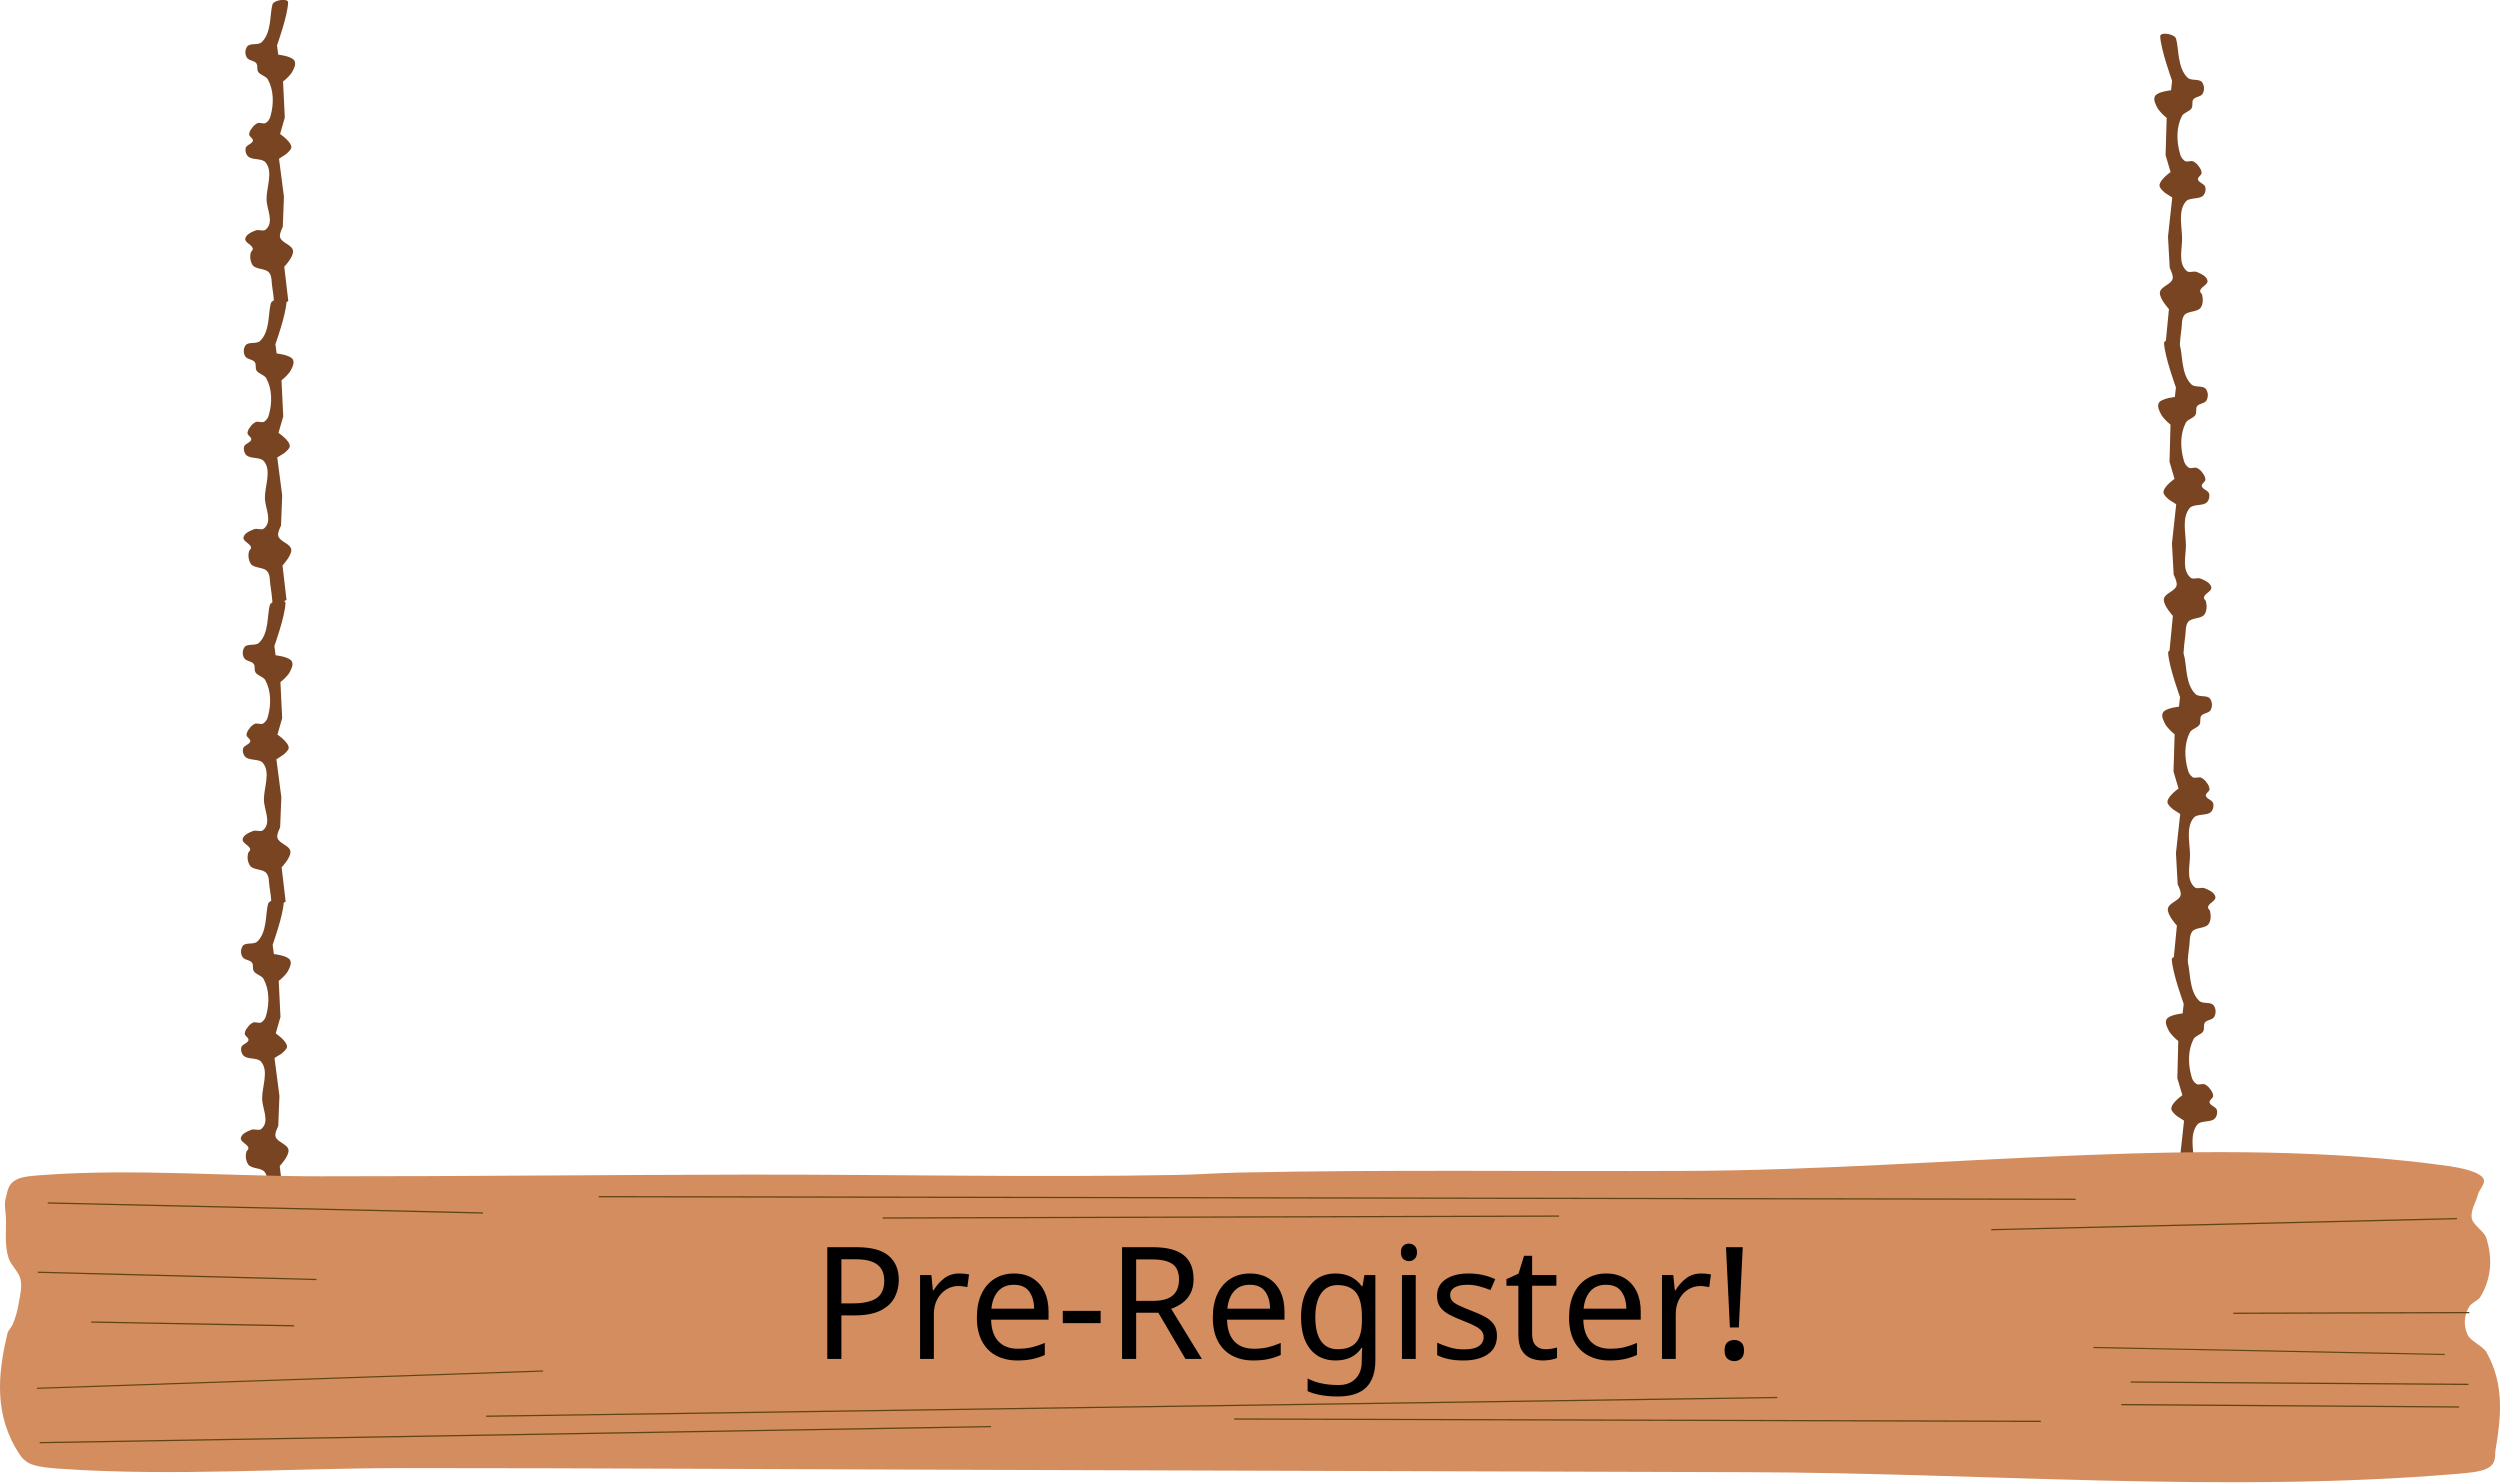
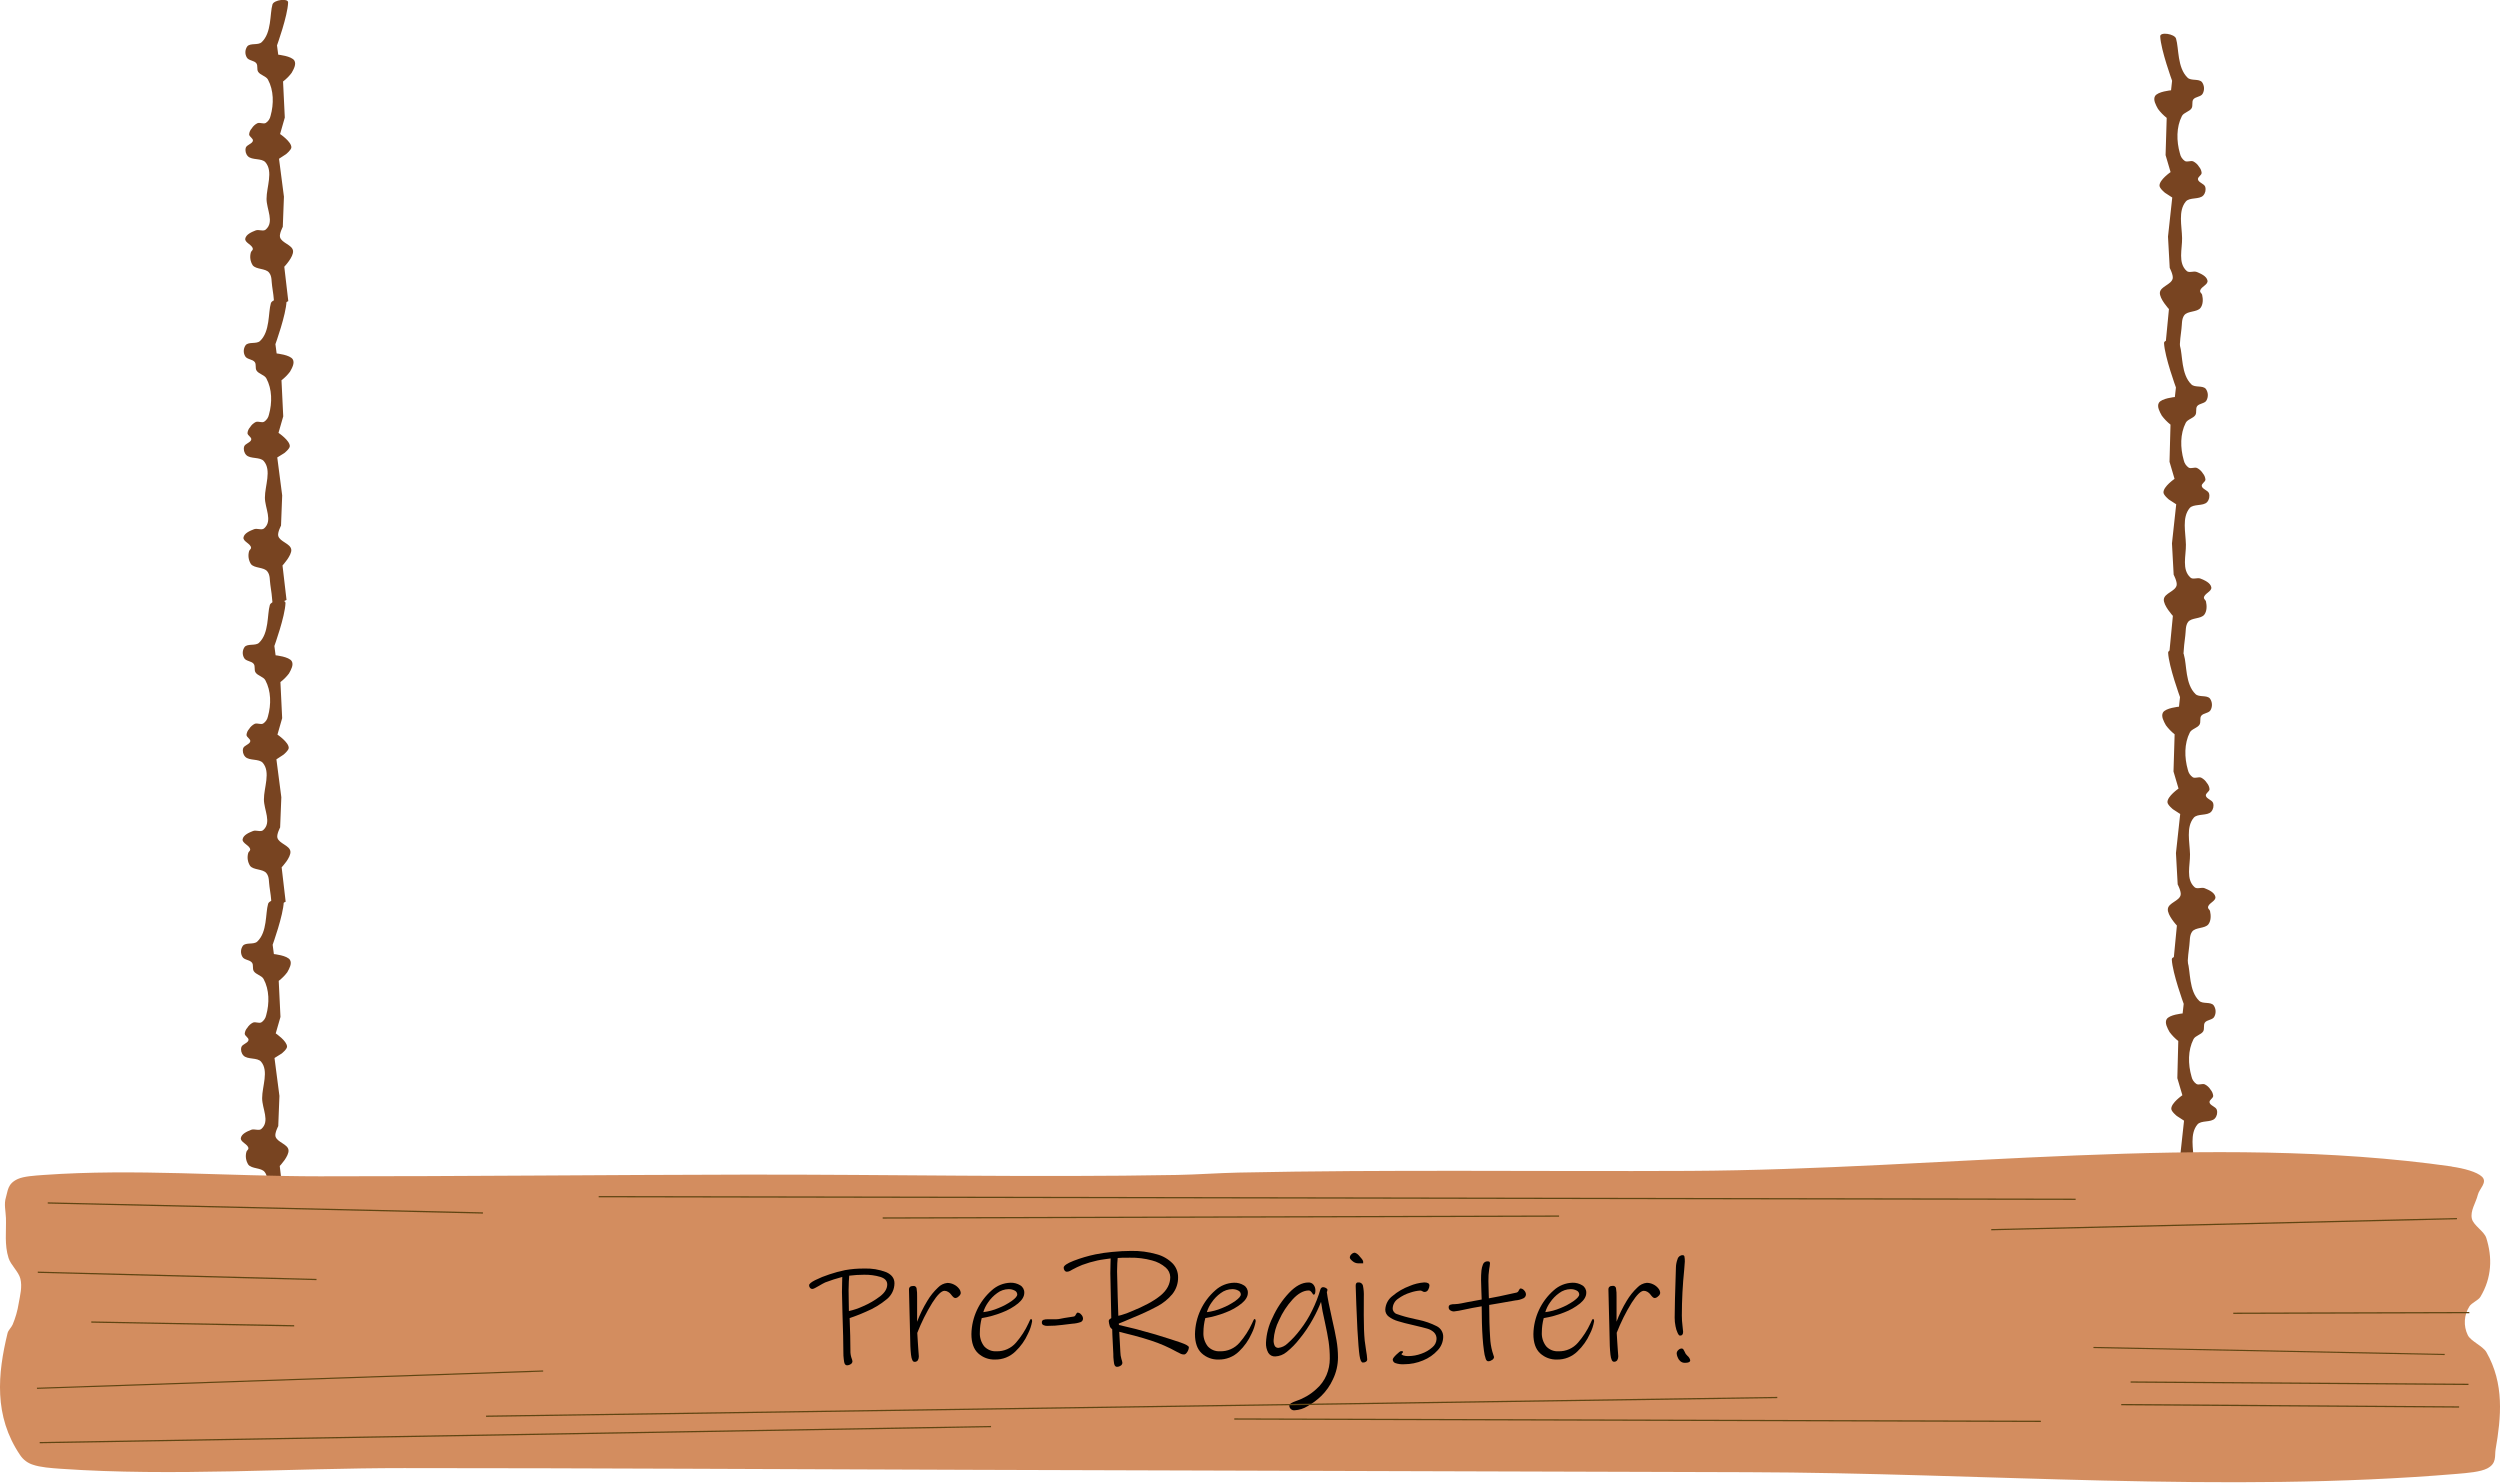
<svg xmlns="http://www.w3.org/2000/svg" viewBox="0 0 958.74 568.44">
  <defs>
-     <style>.cls-1{fill:#784421;}.cls-2{fill:#d38d5f;}.cls-3,.cls-4{isolation:isolate;}.cls-4{font-size:60px;font-family:Ink Free;}.cls-5,.cls-6,.cls-7{fill:none;stroke:#5f4512;}.cls-5{stroke-width:0.49px;}.cls-6{stroke-width:0.46px;}.cls-7{stroke-width:0.45px;}</style>
+     <style>.cls-1{fill:#784421;}.cls-2{fill:#d38d5f;}.cls-3{isolation:isolate;}.cls-4,.cls-5,.cls-6{fill:none;stroke:#5f4512;}.cls-4{stroke-width:0.49px;}.cls-5{stroke-width:0.46px;}.cls-6{stroke-width:0.45px;}</style>
  </defs>
  <g id="Layer_2" data-name="Layer 2">
    <g id="svg1279">
      <g id="layer1">
        <g id="g987">
          <path id="path1041" class="cls-1" d="M840.37,487.3c.12-2.27.39-4.83.71-7.15.25-1.81,0-3.76,1-5.23,1.29-1.76,5-1.11,6.26-2.85,1-1.35,1-3.34.62-5.05-.11-.5-.8-.87-.79-1.36,0-1.67,3.16-2.42,2.83-4.1s-2.46-2.63-4.11-3.3c-1.21-.49-2.9.48-3.86-.38-3.44-3.08-1.68-8.43-1.76-12.63-.1-4.73-1.57-10.37,1.42-14,1.41-1.72,5.18-.68,6.7-2.32a3.51,3.51,0,0,0,.74-3.35c-.38-1.18-2.57-1.59-2.78-2.8-.17-1,1.37-1.53,1.41-2.5a4.22,4.22,0,0,0-1-2.37,5.5,5.5,0,0,0-2.22-2.06c-1-.42-2.25.39-3.2-.14a4.55,4.55,0,0,1-1.9-2.84c-1.37-4.75-1.41-10.13.76-14.35.71-1.38,2.91-1.69,3.72-3,.58-1,0-2.42.63-3.35.78-1.13,3-1,3.61-2.24a4.14,4.14,0,0,0-.26-4.42c-1.2-1.43-4.17-.39-5.52-1.7-4-3.87-3.29-11.21-4.43-15-.54-1.82-6.16-2.69-6.07-.84.26,5.28,4.56,17,4.56,17l-.41,3.68s-5.16.46-6.15,2.25c-.78,1.41.3,3.37,1.14,4.89a18.41,18.41,0,0,0,3.34,3.44L835,413.47l1.93,6.55s-4.29,2.94-4.25,5.19c0,1.08,2.12,2.76,2.12,2.76l2.77,1.8-1.63,15,.65,11.95s1.45,2.76,1.14,4.08c-.54,2.33-4.67,3-4.91,5.35s3.47,6.35,3.47,6.35L835,486.1s5.32,2.84,5.41,1.2Z" />
          <path id="path977" class="cls-1" d="M838.91,369.66c.11-2.26.39-4.82.7-7.15.25-1.8,0-3.75,1.06-5.22,1.29-1.76,4.94-1.11,6.26-2.85,1-1.36,1-3.35.61-5.06-.1-.49-.79-.86-.78-1.35,0-1.68,3.16-2.43,2.83-4.1s-2.46-2.63-4.11-3.3c-1.21-.49-2.9.48-3.86-.38-3.44-3.08-1.68-8.43-1.76-12.63-.1-4.74-1.58-10.38,1.41-14,1.42-1.72,5.19-.67,6.7-2.31a3.54,3.54,0,0,0,.75-3.35c-.38-1.18-2.57-1.6-2.78-2.8-.17-1,1.37-1.53,1.41-2.5a4.17,4.17,0,0,0-1-2.37,5.6,5.6,0,0,0-2.22-2.07c-1-.41-2.25.39-3.19-.13a4.56,4.56,0,0,1-1.9-2.84c-1.37-4.75-1.41-10.13.75-14.35.71-1.39,2.92-1.69,3.72-3,.59-1,0-2.42.63-3.36.79-1.12,3-1,3.62-2.24a4.16,4.16,0,0,0-.26-4.42c-1.21-1.42-4.17-.39-5.53-1.7-4-3.87-3.29-11.21-4.43-15-.54-1.81-6.16-2.68-6.07-.84.27,5.29,4.56,17,4.56,17l-.4,3.67s-5.16.47-6.15,2.26c-.79,1.41.3,3.37,1.14,4.88a18.24,18.24,0,0,0,3.34,3.45l-.43,14.27,1.93,6.54s-4.28,2.95-4.25,5.2c0,1.07,2.12,2.75,2.12,2.75l2.77,1.8-1.63,15,.66,12s1.44,2.76,1.14,4.08c-.54,2.33-4.67,2.95-4.91,5.35s3.47,6.35,3.47,6.35l-1.31,13.61s5.32,2.84,5.41,1.19Z" />
        </g>
        <g id="g983">
          <path id="path1039" class="cls-1" d="M103.49,461.47c-.16-2.19-.47-4.68-.83-6.93-.28-1.76,0-3.64-1.15-5.08-1.31-1.72-5-1.14-6.3-2.85a6.07,6.07,0,0,1-.7-4.91c.1-.47.78-.82.76-1.3-.06-1.62-3.2-2.39-2.9-4s2.42-2.51,4-3.14c1.2-.46,2.91.51,3.85-.31,3.39-2.94.3-7.74.31-11.81,0-4.58,2.63-10.43-.42-14-1.45-1.68-5.19-.72-6.74-2.34a3.41,3.41,0,0,1-.8-3.25c.36-1.14,2.54-1.51,2.73-2.68.15-.93-1.39-1.5-1.45-2.44a3.85,3.85,0,0,1,1-2.28,5.29,5.29,0,0,1,2.19-2c1-.39,2.25.41,3.19-.08a4.3,4.3,0,0,0,1.85-2.73c1.28-4.59,1.23-9.79-1-13.91-.73-1.35-2.94-1.68-3.76-3-.61-1,0-2.35-.69-3.26-.81-1.1-3-1-3.66-2.22a3.91,3.91,0,0,1,.19-4.28c1.18-1.36,4.15-.32,5.49-1.57,3.92-3.69,3.09-10.81,4.17-14.5.51-1.75,6.1-2.51,6-.73-.17,5.12-4.26,16.45-4.26,16.45l.47,3.56s5.17.52,6.19,2.27c.81,1.38-.24,3.26-1.06,4.72a17.1,17.1,0,0,1-3.27,3.29l.67,13.83-1.82,6.31s4.33,2.91,4.34,5.09c0,1-2.07,2.64-2.07,2.64l-2.74,1.71,1.89,14.54-.45,11.57s-1.4,2.66-1.07,3.94c.58,2.27,4.72,2.93,5,5.25s-3.36,6.11-3.36,6.11l1.54,13.2s-5.26,2.68-5.38,1.08Z" />
          <path id="path975" class="cls-1" d="M104.17,346.89c-.16-2.2-.47-4.68-.83-6.94-.28-1.75,0-3.63-1.15-5.07-1.31-1.72-5-1.14-6.3-2.85a6.07,6.07,0,0,1-.7-4.91c.1-.47.78-.82.76-1.3-.06-1.62-3.2-2.39-2.9-4s2.41-2.51,4-3.14c1.2-.46,2.91.5,3.85-.31,3.39-2.94.3-7.74.31-11.81,0-4.58,2.63-10.43-.42-14-1.45-1.69-5.19-.73-6.74-2.34a3.41,3.41,0,0,1-.8-3.25c.36-1.14,2.54-1.51,2.73-2.68.15-.93-1.4-1.5-1.45-2.44a3.79,3.79,0,0,1,1-2.28,5.25,5.25,0,0,1,2.18-2c1-.39,2.26.41,3.2-.09a4.21,4.21,0,0,0,1.84-2.72c1.29-4.59,1.23-9.8-1-13.91-.73-1.36-2.94-1.68-3.77-3-.6-.95,0-2.35-.69-3.26-.8-1.1-3-1-3.65-2.22a3.93,3.93,0,0,1,.18-4.28c1.19-1.36,4.16-.32,5.5-1.57,3.92-3.69,3.09-10.81,4.16-14.5.51-1.75,6.11-2.51,6-.73-.17,5.12-4.26,16.45-4.26,16.45l.47,3.56s5.16.52,6.19,2.27c.81,1.37-.25,3.26-1.06,4.71a17.07,17.07,0,0,1-3.28,3.29l.67,13.84-1.81,6.31s4.33,2.91,4.33,5.09c0,1-2.06,2.64-2.06,2.64L106,291.2l1.89,14.54-.46,11.57s-1.39,2.66-1.06,3.94c.58,2.26,4.71,2.93,5,5.25s-3.36,6.11-3.36,6.11l1.54,13.2s-5.27,2.68-5.38,1.08Z" />
        </g>
        <g id="g1173">
          <path id="path1139" class="cls-2" d="M940.23,447.34c-91.92-13.08-195,1.23-292.49,1.69-57.59.28-115.26-.56-172.78.65-7.9.17-15.72.76-23.62.91-55,1-110.22-.22-165.34-.13-54.46.09-108.92.68-163.39.65-35.27,0-71.09-3-105.8-.52-3.53.26-7.65.49-10,1.56-4,1.81-3.77,4.63-4.53,7-.83,2.63-.09,5.29,0,7.94.16,5.12-.62,10.27,1,15.35.84,2.7,3.86,5.24,4.53,7.94.78,3.15-.1,6.34-.65,9.5A34.93,34.93,0,0,1,4.84,508c-.48,1.09-1.67,2.14-1.94,3.25C-.87,526.78-2.49,543,7.75,558.07a9.12,9.12,0,0,0,4.85,3.64c2.87,1,7,1.3,10.68,1.56,43.25,3,87.79-.28,131.69-.26,72.15,0,144.3.44,216.45.66q149.32.45,298.64.91c90.7.24,183.33,8.11,272.11.65,4.16-.35,9-.74,11.65-2.08,3.78-1.95,2.81-4.83,3.23-7.29,2.15-12.43,3.4-25.21-3.55-37.35-1.33-2.3-6-4.18-7.12-6.5A11.33,11.33,0,0,1,947,501c.76-1.3,3.43-2.34,4.21-3.64,4.42-7.35,4.65-15.15,2.26-22.64-.8-2.52-4.88-4.77-5.5-7.29-.75-3.08,1.53-6.16,2.27-9.24.55-2.3,3.8-4.76,1.62-6.9-1.93-1.87-6.89-3.22-11.65-3.9Z" />
          <g id="text1143" class="cls-3">
-             <text class="cls-4" transform="translate(311.45 521.14)">Pre-Register!</text>
+             <g class="cls-3">
+               <path d="M340.13,498.19a31.18,31.18,0,0,1-8,4.83q-1.86.84-3.78,1.56t-2.52.9q.3,7.32.3,12.48a8,8,0,0,0,.39,2.73,5.44,5.44,0,0,1,.39,1.35,1.32,1.32,0,0,1-.66,1.11,2.41,2.41,0,0,1-1.38.45q-.9,0-1.14-1.26,0-.12-.15-1.08a18.58,18.58,0,0,1-.15-2.7q0-4.68-.36-15.36-.18-5.4-.18-7.68,0-1.92.06-3.57t.06-2.25a63.68,63.68,0,0,0-6.54,2.1q-.9.42-2.52,1.38-.72.42-1.41.78a2.57,2.57,0,0,1-1.05.36,1.08,1.08,0,0,1-.84-.42,1.51,1.51,0,0,1-.36-1q0-.78,2.28-1.95a39.22,39.22,0,0,1,5.55-2.25,50,50,0,0,1,6-1.62,39.68,39.68,0,0,1,7.2-.6,21.27,21.27,0,0,1,8.58,1.41q3.12,1.41,3.12,4.23A7.87,7.87,0,0,1,340.13,498.19Zm-2.46-8.49a20.77,20.77,0,0,0-6.36-.84,45.45,45.45,0,0,0-5.64.36q-.06.48-.15,2.22t-.09,3.3l.06,4.38q.06,1.44.06,3.66a25.4,25.4,0,0,0,5.34-1.8,30.6,30.6,0,0,0,6.66-3.87q2.7-2.13,2.7-4.53Q340.25,490.54,337.67,489.7Z" />
+               <path d="M367.7,497.11a2.1,2.1,0,0,1-1.29.69,1.19,1.19,0,0,1-.81-.36,7.06,7.06,0,0,1-.87-1,3.64,3.64,0,0,0-1.11-1,2.68,2.68,0,0,0-1.41-.42q-1.74,0-4.68,4.59a71.18,71.18,0,0,0-5.76,11.55q.06,1.38.21,3.48t.21,3.12l.18,2.4a2.91,2.91,0,0,1-.36,1.47,1.39,1.39,0,0,1-1.32.63q-1,0-1.32-2.73t-.36-7.95q-.06-1.32-.09-3.78t-.15-5.88q-.18-5.16-.18-7.38,0-1.38,1.68-1.38a1.11,1.11,0,0,1,1.23.87,17,17,0,0,1,.21,3.33v9.54a47.89,47.89,0,0,1,3.9-8,23.27,23.27,0,0,1,4.11-5.13,5.78,5.78,0,0,1,3.57-1.77,5.56,5.56,0,0,1,2.52.6,5.47,5.47,0,0,1,1.92,1.53,2.94,2.94,0,0,1,.72,1.77A1.86,1.86,0,0,1,367.7,497.11Z" />
+               <path d="M395.81,506.74a16.71,16.71,0,0,1-1.59,4.74,21.3,21.3,0,0,1-4.8,6.78,10.89,10.89,0,0,1-7.89,3.12,9.07,9.07,0,0,1-6.42-2.4q-2.58-2.4-2.58-7.38a22.89,22.89,0,0,1,7.8-16.77,11.13,11.13,0,0,1,7.2-2.91,6.76,6.76,0,0,1,3.75,1,3.19,3.19,0,0,1,1.53,2.85q0,2.1-2.37,4.08a22.48,22.48,0,0,1-6.15,3.48,37.6,37.6,0,0,1-7.8,2.16,21.34,21.34,0,0,0-.72,5.4,8,8,0,0,0,1.65,5.4,5.87,5.87,0,0,0,4.71,1.92,9.48,9.48,0,0,0,7.5-3.3,31.21,31.21,0,0,0,4.8-7.44q.12-.24.42-.93t.54-.69Q395.81,505.84,395.81,506.74Zm-6.69-11.82a4.75,4.75,0,0,0-2.31-.54,7.43,7.43,0,0,0-4.38,1.5,14,14,0,0,0-3.51,3.6,12.65,12.65,0,0,0-1.83,3.72,21.43,21.43,0,0,0,5.82-1.56,24.92,24.92,0,0,0,5.13-2.76q2.07-1.5,2.07-2.46A1.66,1.66,0,0,0,389.12,494.92Z" />
+               <path d="M414.47,507a11.45,11.45,0,0,1-3.18.63l-4,.48q-1.44.18-2.7.27t-3.06.09a3,3,0,0,1-1.38-.3,1,1,0,0,1-.6-1,1,1,0,0,1,.54-1,4.82,4.82,0,0,1,1.8-.24q2.28,0,3.21,0a7.89,7.89,0,0,0,1.65-.21l1.38-.27q1.14-.21,3.66-.57.48-.06.81-.78t.69-.72a1.91,1.91,0,0,1,1.35.75,2.26,2.26,0,0,1,.69,1.53A1.42,1.42,0,0,1,414.47,507Z" />
+               <path d="M455.33,518.44q-.6,1-1.26,1a3.12,3.12,0,0,1-1.14-.21,14.79,14.79,0,0,1-1.62-.81,55.39,55.39,0,0,0-9.9-4.32q-2.7-.9-6.39-1.89t-5.79-1.47l.42,7.74a10.18,10.18,0,0,0,.42,2.73,6.51,6.51,0,0,1,.36,1.41,1.32,1.32,0,0,1-.66,1.11,2.41,2.41,0,0,1-1.38.45q-.9,0-1.14-1.26,0-.12-.15-1.08a18.58,18.58,0,0,1-.15-2.7q0-1.14-.24-4.86-.06-1.26-.12-2.43t-.06-2.07l-.45-.42a1.83,1.83,0,0,1-.45-.66,9.49,9.49,0,0,1-.3-1.14,5.05,5.05,0,0,1-.12-.9.89.89,0,0,1,.24-.66,4.16,4.16,0,0,1,.72-.54q-.36-15-.36-17.16,0-1.92.06-3.54t.06-2.16l-2.16.3q-1.8.24-2.88.48a42.62,42.62,0,0,0-5.85,1.71,36.11,36.11,0,0,0-3.87,1.83,6.08,6.08,0,0,1-1.05.57,2.59,2.59,0,0,1-1,.21,1.06,1.06,0,0,1-.84-.45,1.72,1.72,0,0,1-.36-1.11q0-1.14,3.84-2.64a53.7,53.7,0,0,1,8.34-2.46,60.15,60.15,0,0,1,6.42-.93q3.9-.39,7.26-.39A33.31,33.31,0,0,1,443.6,481a13.48,13.48,0,0,1,6.12,3.54,7.54,7.54,0,0,1,2.07,5.22,10.05,10.05,0,0,1-2.16,6.48,19,19,0,0,1-5.73,4.68,96.38,96.38,0,0,1-9.69,4.5q-1.56.72-3.09,1.32t-2.07.84a1.82,1.82,0,0,0,.06.54q6.48,1.44,12.78,3.3l1.26.36q6.54,2,9.66,3.09t3.12,1.83A3.61,3.61,0,0,1,455.33,518.44Zm-8.28-32.34a12.75,12.75,0,0,0-5.25-2.73,29.91,29.91,0,0,0-8.49-1.05q-3.72,0-4.68.12-.06.42-.15,2t-.09,3.12l.24,9.6.24,7.44A13.93,13.93,0,0,0,431,504a27,27,0,0,0,2.67-1q7.62-3.06,11.37-6.15t3.75-7.11A5,5,0,0,0,447.05,486.1Z" />
+               <path d="M481.55,506.74a16.71,16.71,0,0,1-1.59,4.74,21.3,21.3,0,0,1-4.8,6.78,10.89,10.89,0,0,1-7.89,3.12,9.07,9.07,0,0,1-6.42-2.4q-2.58-2.4-2.58-7.38a22.89,22.89,0,0,1,7.8-16.77,11.13,11.13,0,0,1,7.2-2.91,6.76,6.76,0,0,1,3.75,1,3.19,3.19,0,0,1,1.53,2.85q0,2.1-2.37,4.08a22.48,22.48,0,0,1-6.15,3.48,37.6,37.6,0,0,1-7.8,2.16,21.34,21.34,0,0,0-.72,5.4,8,8,0,0,0,1.65,5.4,5.87,5.87,0,0,0,4.71,1.92,9.48,9.48,0,0,0,7.5-3.3,31.21,31.21,0,0,0,4.8-7.44q.12-.24.42-.93t.54-.69Q481.55,505.84,481.55,506.74Zm-6.69-11.82a4.75,4.75,0,0,0-2.31-.54,7.43,7.43,0,0,0-4.38,1.5,14,14,0,0,0-3.51,3.6,12.65,12.65,0,0,0-1.83,3.72,21.43,21.43,0,0,0,5.82-1.56,24.92,24.92,0,0,0,5.13-2.76q2.07-1.5,2.07-2.46A1.66,1.66,0,0,0,474.86,494.92Z" />
+               <path d="M511.13,529.06a21.36,21.36,0,0,1-4.38,6.24,25.76,25.76,0,0,1-5.37,4,10.43,10.43,0,0,1-4.83,1.53,1.83,1.83,0,0,1-2.1-1.92q0-.72,2.7-1.68a20.93,20.93,0,0,0,7.56-4.44,14.83,14.83,0,0,0,4-5.46,16.25,16.25,0,0,0,1.26-6.24,44.66,44.66,0,0,0-.45-6.6q-.45-3-1.41-7.38-1.08-4.62-1.5-7.86a52.11,52.11,0,0,1-3.15,6.66,48.94,48.94,0,0,1-5.07,7.5,29.61,29.61,0,0,1-5,5.1,7.33,7.33,0,0,1-4.35,1.68,2.92,2.92,0,0,1-2.67-1.41,7.35,7.35,0,0,1-.87-3.87,23.79,23.79,0,0,1,2.52-9.6,34.08,34.08,0,0,1,6.3-9.48q3.78-4,7.44-4a2.31,2.31,0,0,1,2,.9,3.45,3.45,0,0,1,.69,2.16q0,1.62-.66,1.62-.18,0-.45-.45a4.18,4.18,0,0,0-.63-.81,1.09,1.09,0,0,0-.78-.36q-3.06,0-6.21,3.42a29.79,29.79,0,0,0-5.22,8,19.4,19.4,0,0,0-2.07,7.53,4.59,4.59,0,0,0,.45,2.34,1.54,1.54,0,0,0,1.41.72,6,6,0,0,0,3.48-1.68,34.89,34.89,0,0,0,4.86-5.28,40.67,40.67,0,0,0,4.59-7.41,48.1,48.1,0,0,0,3.15-8.07,1.36,1.36,0,0,1,.39-.6.92.92,0,0,1,.63-.24,2.21,2.21,0,0,1,1.11.33q.57.33.57.69a1.61,1.61,0,0,1-.09.51,1,1,0,0,1-.15.33q.42,3.3,2,10.26,1.14,4.92,1.71,8.25a38.55,38.55,0,0,1,.57,6.51A19.29,19.29,0,0,1,511.13,529.06Z" />
+               <path d="M522.77,484.48h-2a3.33,3.33,0,0,1-2.07-.84q-1.05-.84-1.05-1.38a1.74,1.74,0,0,1,.63-1.26,1.88,1.88,0,0,1,1.29-.6,3.47,3.47,0,0,1,1.5,1,13.13,13.13,0,0,1,1.08,1.26,2.94,2.94,0,0,1,.6,1Zm1,37.77a1.79,1.79,0,0,1-1.17.27q-.84-.06-1.23-2.7t-.81-10q-.24-4.86-.42-9.51t-.24-7.17a1.87,1.87,0,0,1,.21-1,.89.89,0,0,1,.81-.33,1.62,1.62,0,0,1,1.74,1.14,17.26,17.26,0,0,1,.36,4.38L523,504.4q0,6.06.36,9.72,0,.18.54,3.84a25.77,25.77,0,0,1,.42,3.36A1,1,0,0,1,523.76,522.25Z" />
+               <path d="M551.36,517.81a15.14,15.14,0,0,1-5.61,3.9,18.47,18.47,0,0,1-7.26,1.47,8.4,8.4,0,0,1-3.48-.48,1.46,1.46,0,0,1-.9-1.32q0-.54,1.38-1.89t1.86-1.35q.72,0,.72.3a.65.65,0,0,1-.3.48q-.3.24-.3.42t.75.48a6.06,6.06,0,0,0,1.83.24,14.72,14.72,0,0,0,5.07-.93,12.21,12.21,0,0,0,4.17-2.43,4.34,4.34,0,0,0,1.62-3.18,3.37,3.37,0,0,0-1-2.58,6.2,6.2,0,0,0-2.55-1.41q-1.53-.45-5.13-1.29-4-.9-6.15-1.59a10.85,10.85,0,0,1-3.51-1.74,3.27,3.27,0,0,1-1.32-2.67,6.91,6.91,0,0,1,2.82-5.28,21.73,21.73,0,0,1,6.48-3.78,17.53,17.53,0,0,1,5.64-1.38q2,0,2,1.2a3.34,3.34,0,0,1-.48,1.59,1.55,1.55,0,0,1-1.44.87,1.47,1.47,0,0,1-.78-.27,1.54,1.54,0,0,0-.84-.27,14.84,14.84,0,0,0-3.78.78,15.12,15.12,0,0,0-4.68,2.34,4.6,4.6,0,0,0-2.1,3.78,2.27,2.27,0,0,0,1.65,2.13,43.54,43.54,0,0,0,6.15,1.71,7.11,7.11,0,0,0,1.08.27,8.77,8.77,0,0,1,1,.21A28,28,0,0,1,551,508.6a4.46,4.46,0,0,1,2.46,4.14A7.63,7.63,0,0,1,551.36,517.81Z" />
+               <path d="M584.3,497.86a8.65,8.65,0,0,1-3.15.84L575,499.78l-3.9.66q0,3.12.09,6.54t.27,6a23.64,23.64,0,0,0,.84,5.34q.6,1.86.66,2.1a1.4,1.4,0,0,1-.75,1.11,2.54,2.54,0,0,1-1.41.51.88.88,0,0,1-.6-.21,1.7,1.7,0,0,1-.42-.69,14.33,14.33,0,0,1-.69-3.12q-.33-2.28-.51-5-.18-2.46-.27-5.73t-.09-6.33q-3.36.54-6.9,1.32a31.43,31.43,0,0,1-3.78.66,2.39,2.39,0,0,1-1.35-.42,1.3,1.3,0,0,1-.63-1.14,1,1,0,0,1,.54-1,4.82,4.82,0,0,1,1.8-.24,15.45,15.45,0,0,0,2.64-.33q1.74-.33,2.22-.45,4-.78,5.46-1,0-1.26-.12-3.3-.12-2.76-.12-4.2a33.48,33.48,0,0,1,.15-3.63,8.69,8.69,0,0,1,.57-2.31,1.78,1.78,0,0,1,1.8-1.2,1,1,0,0,1,.72.18.93.93,0,0,1,.18.66,19.68,19.68,0,0,1-.3,2.1,28.34,28.34,0,0,0-.3,4.62q0,2.22.12,5l.06,1.62q2.7-.42,10.68-2.22a1.34,1.34,0,0,0,.81-.84q.33-.72.69-.72a1.91,1.91,0,0,1,1.35.75,2.26,2.26,0,0,1,.69,1.53A1.73,1.73,0,0,1,584.3,497.86Z" />
+               <path d="M611.33,506.74a16.71,16.71,0,0,1-1.59,4.74,21.3,21.3,0,0,1-4.8,6.78,10.89,10.89,0,0,1-7.89,3.12,9.07,9.07,0,0,1-6.42-2.4q-2.58-2.4-2.58-7.38a22.89,22.89,0,0,1,7.8-16.77,11.13,11.13,0,0,1,7.2-2.91,6.76,6.76,0,0,1,3.75,1,3.19,3.19,0,0,1,1.53,2.85q0,2.1-2.37,4.08a22.48,22.48,0,0,1-6.15,3.48,37.6,37.6,0,0,1-7.8,2.16,21.34,21.34,0,0,0-.72,5.4,8,8,0,0,0,1.65,5.4,5.87,5.87,0,0,0,4.71,1.92,9.48,9.48,0,0,0,7.5-3.3,31.21,31.21,0,0,0,4.8-7.44q.12-.24.42-.93t.54-.69Q611.33,505.84,611.33,506.74Zm-6.69-11.82a4.75,4.75,0,0,0-2.31-.54,7.43,7.43,0,0,0-4.38,1.5,14,14,0,0,0-3.51,3.6,12.65,12.65,0,0,0-1.83,3.72,21.43,21.43,0,0,0,5.82-1.56,24.92,24.92,0,0,0,5.13-2.76q2.07-1.5,2.07-2.46A1.66,1.66,0,0,0,604.64,494.92Z" />
+               <path d="M635.9,497.11a2.13,2.13,0,0,1-1.29.69,1.19,1.19,0,0,1-.81-.36,7.06,7.06,0,0,1-.87-1,3.64,3.64,0,0,0-1.11-1,2.68,2.68,0,0,0-1.41-.42q-1.74,0-4.68,4.59A71.18,71.18,0,0,0,620,511.12q.06,1.38.21,3.48t.21,3.12l.18,2.4a2.91,2.91,0,0,1-.36,1.47,1.39,1.39,0,0,1-1.32.63q-1,0-1.32-2.73t-.36-7.95q-.06-1.32-.09-3.78t-.15-5.88q-.18-5.16-.18-7.38,0-1.38,1.68-1.38a1.11,1.11,0,0,1,1.23.87,17,17,0,0,1,.21,3.33v9.54a47.89,47.89,0,0,1,3.9-8,23.27,23.27,0,0,1,4.11-5.13,5.78,5.78,0,0,1,3.57-1.77,5.56,5.56,0,0,1,2.52.6,5.47,5.47,0,0,1,1.92,1.53,2.94,2.94,0,0,1,.72,1.77A1.86,1.86,0,0,1,635.9,497.11Z" />
+               <path d="M645.89,486.88a173.67,173.67,0,0,0-.91,17.64,30.5,30.5,0,0,0,.25,3.9q.24,2,.24,2.34c0,1-.41,1.44-1.2,1.44q-.43,0-.9-1a10.35,10.35,0,0,1-.81-2.58,15.67,15.67,0,0,1-.33-3.33q0-4.8.48-19.2a9.53,9.53,0,0,1,.63-3.24,2,2,0,0,1,2-1.5.63.63,0,0,1,.63.51,8.81,8.81,0,0,1,.15,1.95C646.13,483.94,646,485,645.89,486.88Zm.29,35.76a2.59,2.59,0,0,1-1.86-.69,3.89,3.89,0,0,1-1-1.56A4.21,4.21,0,0,1,643,519a1.74,1.74,0,0,1,.63-1.26,1.86,1.86,0,0,1,1.29-.6.78.78,0,0,1,.66.36,10.76,10.76,0,0,1,.54,1,3.49,3.49,0,0,0,1,1.44,3,3,0,0,1,.78.93,2.25,2.25,0,0,1,.29.81C648.16,522.34,647.51,522.64,646.18,522.64Z" />
+             </g>
          </g>
-           <path id="path1145" class="cls-5" d="M15.22,553.25l364.84-6.16" />
-           <path id="path1147" class="cls-5" d="M681.58,535.94l-495.19,7.18" />
-           <path id="path1149" class="cls-5" d="M473.34,544.18l309.32.9" />
-           <path id="path1151" class="cls-5" d="M121.38,490.69,14.49,487.9" />
-           <path id="path1153" class="cls-5" d="M112.81,508.44,35,507" />
-           <path id="path1155" class="cls-5" d="M796,459.92l-566.41-1" />
-           <path id="path1157" class="cls-6" d="M208.3,525.78,14.17,532.41" />
-           <path id="path1159" class="cls-5" d="M18.31,461.33l166.91,3.84" />
-           <path id="path1161" class="cls-7" d="M802.83,516.76l134.7,2.68" />
-           <path id="path1163" class="cls-5" d="M856.45,503.64l90.53-.26" />
-           <path id="path1165" class="cls-5" d="M763.63,471.58l178.6-4.24" />
-           <path id="path1167" class="cls-5" d="M597.9,466.37l-259.39.73" />
-           <path id="path1169" class="cls-5" d="M813.49,538.67l129.57.9" />
-           <path id="path1171" class="cls-5" d="M817.08,530l129.57.9" />
+           <path id="path1145" class="cls-4" d="M15.22,553.25l364.84-6.16" />
+           <path id="path1147" class="cls-4" d="M681.58,535.94l-495.19,7.18" />
+           <path id="path1149" class="cls-4" d="M473.34,544.18l309.32.9" />
+           <path id="path1151" class="cls-4" d="M121.38,490.69,14.49,487.9" />
+           <path id="path1153" class="cls-4" d="M112.81,508.44,35,507" />
+           <path id="path1155" class="cls-4" d="M796,459.92l-566.41-1" />
+           <path id="path1157" class="cls-5" d="M208.3,525.78,14.17,532.41" />
+           <path id="path1159" class="cls-4" d="M18.31,461.33l166.91,3.84" />
+           <path id="path1161" class="cls-6" d="M802.83,516.76l134.7,2.68" />
+           <path id="path1163" class="cls-4" d="M856.45,503.64l90.53-.26" />
+           <path id="path1165" class="cls-4" d="M763.63,471.58l178.6-4.24" />
+           <path id="path1167" class="cls-4" d="M597.9,466.37l-259.39.73" />
+           <path id="path1169" class="cls-4" d="M813.49,538.67l129.57.9" />
+           <path id="path1171" class="cls-4" d="M817.08,530l129.57.9" />
        </g>
        <g id="g999">
          <path id="path995" class="cls-1" d="M837.34,250.92c.12-2.26.39-4.82.71-7.15.25-1.81,0-3.75,1.05-5.22,1.29-1.76,4.95-1.11,6.26-2.85,1-1.36,1-3.35.62-5.06-.11-.49-.8-.87-.79-1.36,0-1.67,3.16-2.42,2.83-4.09s-2.46-2.63-4.11-3.3c-1.21-.5-2.9.47-3.86-.38-3.44-3.08-1.68-8.43-1.76-12.64-.1-4.73-1.57-10.37,1.42-14,1.41-1.72,5.18-.67,6.7-2.31a3.56,3.56,0,0,0,.74-3.35c-.38-1.18-2.57-1.6-2.78-2.8-.17-1,1.37-1.54,1.41-2.5a4.25,4.25,0,0,0-1-2.38,5.65,5.65,0,0,0-2.22-2.06c-1-.42-2.25.39-3.2-.13a4.61,4.61,0,0,1-1.9-2.84c-1.37-4.76-1.41-10.13.76-14.35.71-1.39,2.91-1.7,3.71-3,.59-1,0-2.42.64-3.36.78-1.12,3-1,3.61-2.24a4.14,4.14,0,0,0-.26-4.42c-1.2-1.43-4.17-.39-5.52-1.7-4-3.87-3.29-11.21-4.43-15-.55-1.81-6.16-2.68-6.07-.84.26,5.28,4.56,17,4.56,17l-.41,3.67s-5.16.47-6.15,2.26c-.78,1.4.3,3.37,1.14,4.88a18.41,18.41,0,0,0,3.34,3.44L832,177.1l1.93,6.54s-4.29,2.94-4.25,5.2c0,1.07,2.11,2.75,2.11,2.75l2.78,1.8-1.63,15,.65,12s1.45,2.77,1.14,4.09c-.54,2.33-4.67,3-4.91,5.34s3.47,6.36,3.47,6.36l-1.31,13.61s5.32,2.84,5.41,1.19Z" />
          <path id="path997" class="cls-1" d="M835.88,133.29c.11-2.27.38-4.83.7-7.15.25-1.81,0-3.75,1.06-5.23,1.29-1.76,4.94-1.11,6.26-2.85,1-1.35,1-3.34.61-5-.1-.5-.79-.87-.78-1.36,0-1.67,3.16-2.42,2.83-4.1s-2.46-2.62-4.11-3.3c-1.21-.49-2.9.48-3.86-.38-3.44-3.08-1.68-8.43-1.77-12.63-.09-4.73-1.57-10.37,1.42-14,1.42-1.72,5.18-.68,6.7-2.32a3.52,3.52,0,0,0,.75-3.34c-.38-1.19-2.57-1.6-2.78-2.81-.17-1,1.37-1.53,1.41-2.5a4.17,4.17,0,0,0-1-2.37,5.5,5.5,0,0,0-2.22-2.06c-1-.42-2.25.39-3.2-.14A4.54,4.54,0,0,1,836,58.87c-1.37-4.76-1.41-10.14.75-14.36.71-1.38,2.92-1.69,3.72-3,.59-1,0-2.42.63-3.35.78-1.12,3-1,3.62-2.24a4.16,4.16,0,0,0-.26-4.42c-1.21-1.43-4.17-.39-5.53-1.7-4-3.87-3.29-11.21-4.43-15-.54-1.82-6.16-2.69-6.07-.84.27,5.28,4.56,17,4.56,17l-.4,3.67s-5.16.46-6.16,2.25c-.78,1.41.31,3.37,1.15,4.89a18.1,18.1,0,0,0,3.34,3.44l-.43,14.28L832.41,66s-4.29,2.94-4.25,5.19c0,1.08,2.12,2.76,2.12,2.76l2.77,1.8-1.63,15,.66,12s1.44,2.76,1.14,4.08c-.54,2.33-4.67,3-4.91,5.35s3.47,6.35,3.47,6.35l-1.31,13.61s5.32,2.84,5.41,1.2Z" />
        </g>
        <g id="g1005">
          <path id="path1001" class="cls-1" d="M104.5,231.16c-.16-2.2-.47-4.68-.83-6.94-.28-1.75,0-3.63-1.15-5.08-1.31-1.72-5-1.14-6.3-2.84a6.07,6.07,0,0,1-.7-4.91c.1-.48.78-.83.76-1.3-.06-1.63-3.2-2.39-2.9-4s2.42-2.51,4.05-3.14c1.2-.46,2.91.5,3.85-.31,3.39-2.94.3-7.74.31-11.81,0-4.58,2.63-10.44-.42-14-1.45-1.69-5.19-.73-6.74-2.34a3.41,3.41,0,0,1-.8-3.25c.36-1.14,2.54-1.52,2.73-2.68.15-.94-1.39-1.5-1.45-2.44a3.85,3.85,0,0,1,1-2.29,5.26,5.26,0,0,1,2.19-2c1-.39,2.25.41,3.19-.09a4.28,4.28,0,0,0,1.85-2.72c1.28-4.59,1.23-9.8-1-13.92-.73-1.35-2.94-1.68-3.76-3-.61-1,0-2.34-.69-3.26-.81-1.09-3-1-3.66-2.21a3.91,3.91,0,0,1,.19-4.28c1.18-1.37,4.15-.32,5.49-1.57,3.92-3.69,3.09-10.82,4.17-14.5.51-1.75,6.1-2.52,6-.73-.17,5.12-4.26,16.44-4.26,16.44l.47,3.56s5.17.52,6.19,2.27c.81,1.38-.24,3.27-1.06,4.72a17.1,17.1,0,0,1-3.27,3.29l.67,13.84L106.8,166s4.34,2.91,4.34,5.09c0,1-2.07,2.64-2.07,2.64l-2.74,1.7L108.22,190l-.45,11.57s-1.4,2.65-1.07,3.94c.58,2.26,4.72,2.92,5,5.25.27,2.18-3.36,6.1-3.36,6.1l1.54,13.21s-5.26,2.67-5.38,1.08Z" />
          <path id="path1003" class="cls-1" d="M105.18,116.58c-.16-2.2-.47-4.68-.83-6.94-.28-1.76,0-3.63-1.15-5.08-1.31-1.72-5-1.14-6.3-2.84a6.07,6.07,0,0,1-.7-4.91c.1-.48.78-.83.76-1.31-.06-1.62-3.2-2.39-2.9-4s2.41-2.51,4-3.14c1.2-.46,2.91.5,3.85-.32,3.39-2.93.3-7.73.31-11.8,0-4.59,2.63-10.44-.42-14-1.45-1.68-5.19-.72-6.74-2.33a3.43,3.43,0,0,1-.8-3.26c.36-1.14,2.54-1.51,2.73-2.67.15-.94-1.4-1.51-1.45-2.44a3.79,3.79,0,0,1,1-2.29,5.3,5.3,0,0,1,2.18-2c1-.39,2.26.4,3.2-.09a4.23,4.23,0,0,0,1.84-2.72c1.29-4.59,1.23-9.8-1-13.92-.73-1.35-2.94-1.68-3.77-3-.6-.95,0-2.34-.69-3.26-.8-1.09-3-1-3.65-2.22a3.9,3.9,0,0,1,.19-4.27c1.18-1.37,4.15-.32,5.49-1.58,3.92-3.69,3.09-10.81,4.16-14.49.52-1.75,6.11-2.52,6-.73-.17,5.11-4.26,16.44-4.26,16.44l.47,3.56s5.16.52,6.19,2.27c.81,1.38-.24,3.27-1.06,4.72a17.07,17.07,0,0,1-3.28,3.29l.67,13.83-1.81,6.32s4.33,2.91,4.33,5.09c0,1-2.06,2.64-2.06,2.64L107,60.88l1.89,14.55L108.45,87s-1.4,2.65-1.07,3.94c.58,2.26,4.71,2.92,5,5.24s-3.36,6.11-3.36,6.11l1.54,13.2s-5.27,2.68-5.38,1.08Z" />
        </g>
      </g>
    </g>
  </g>
</svg>
